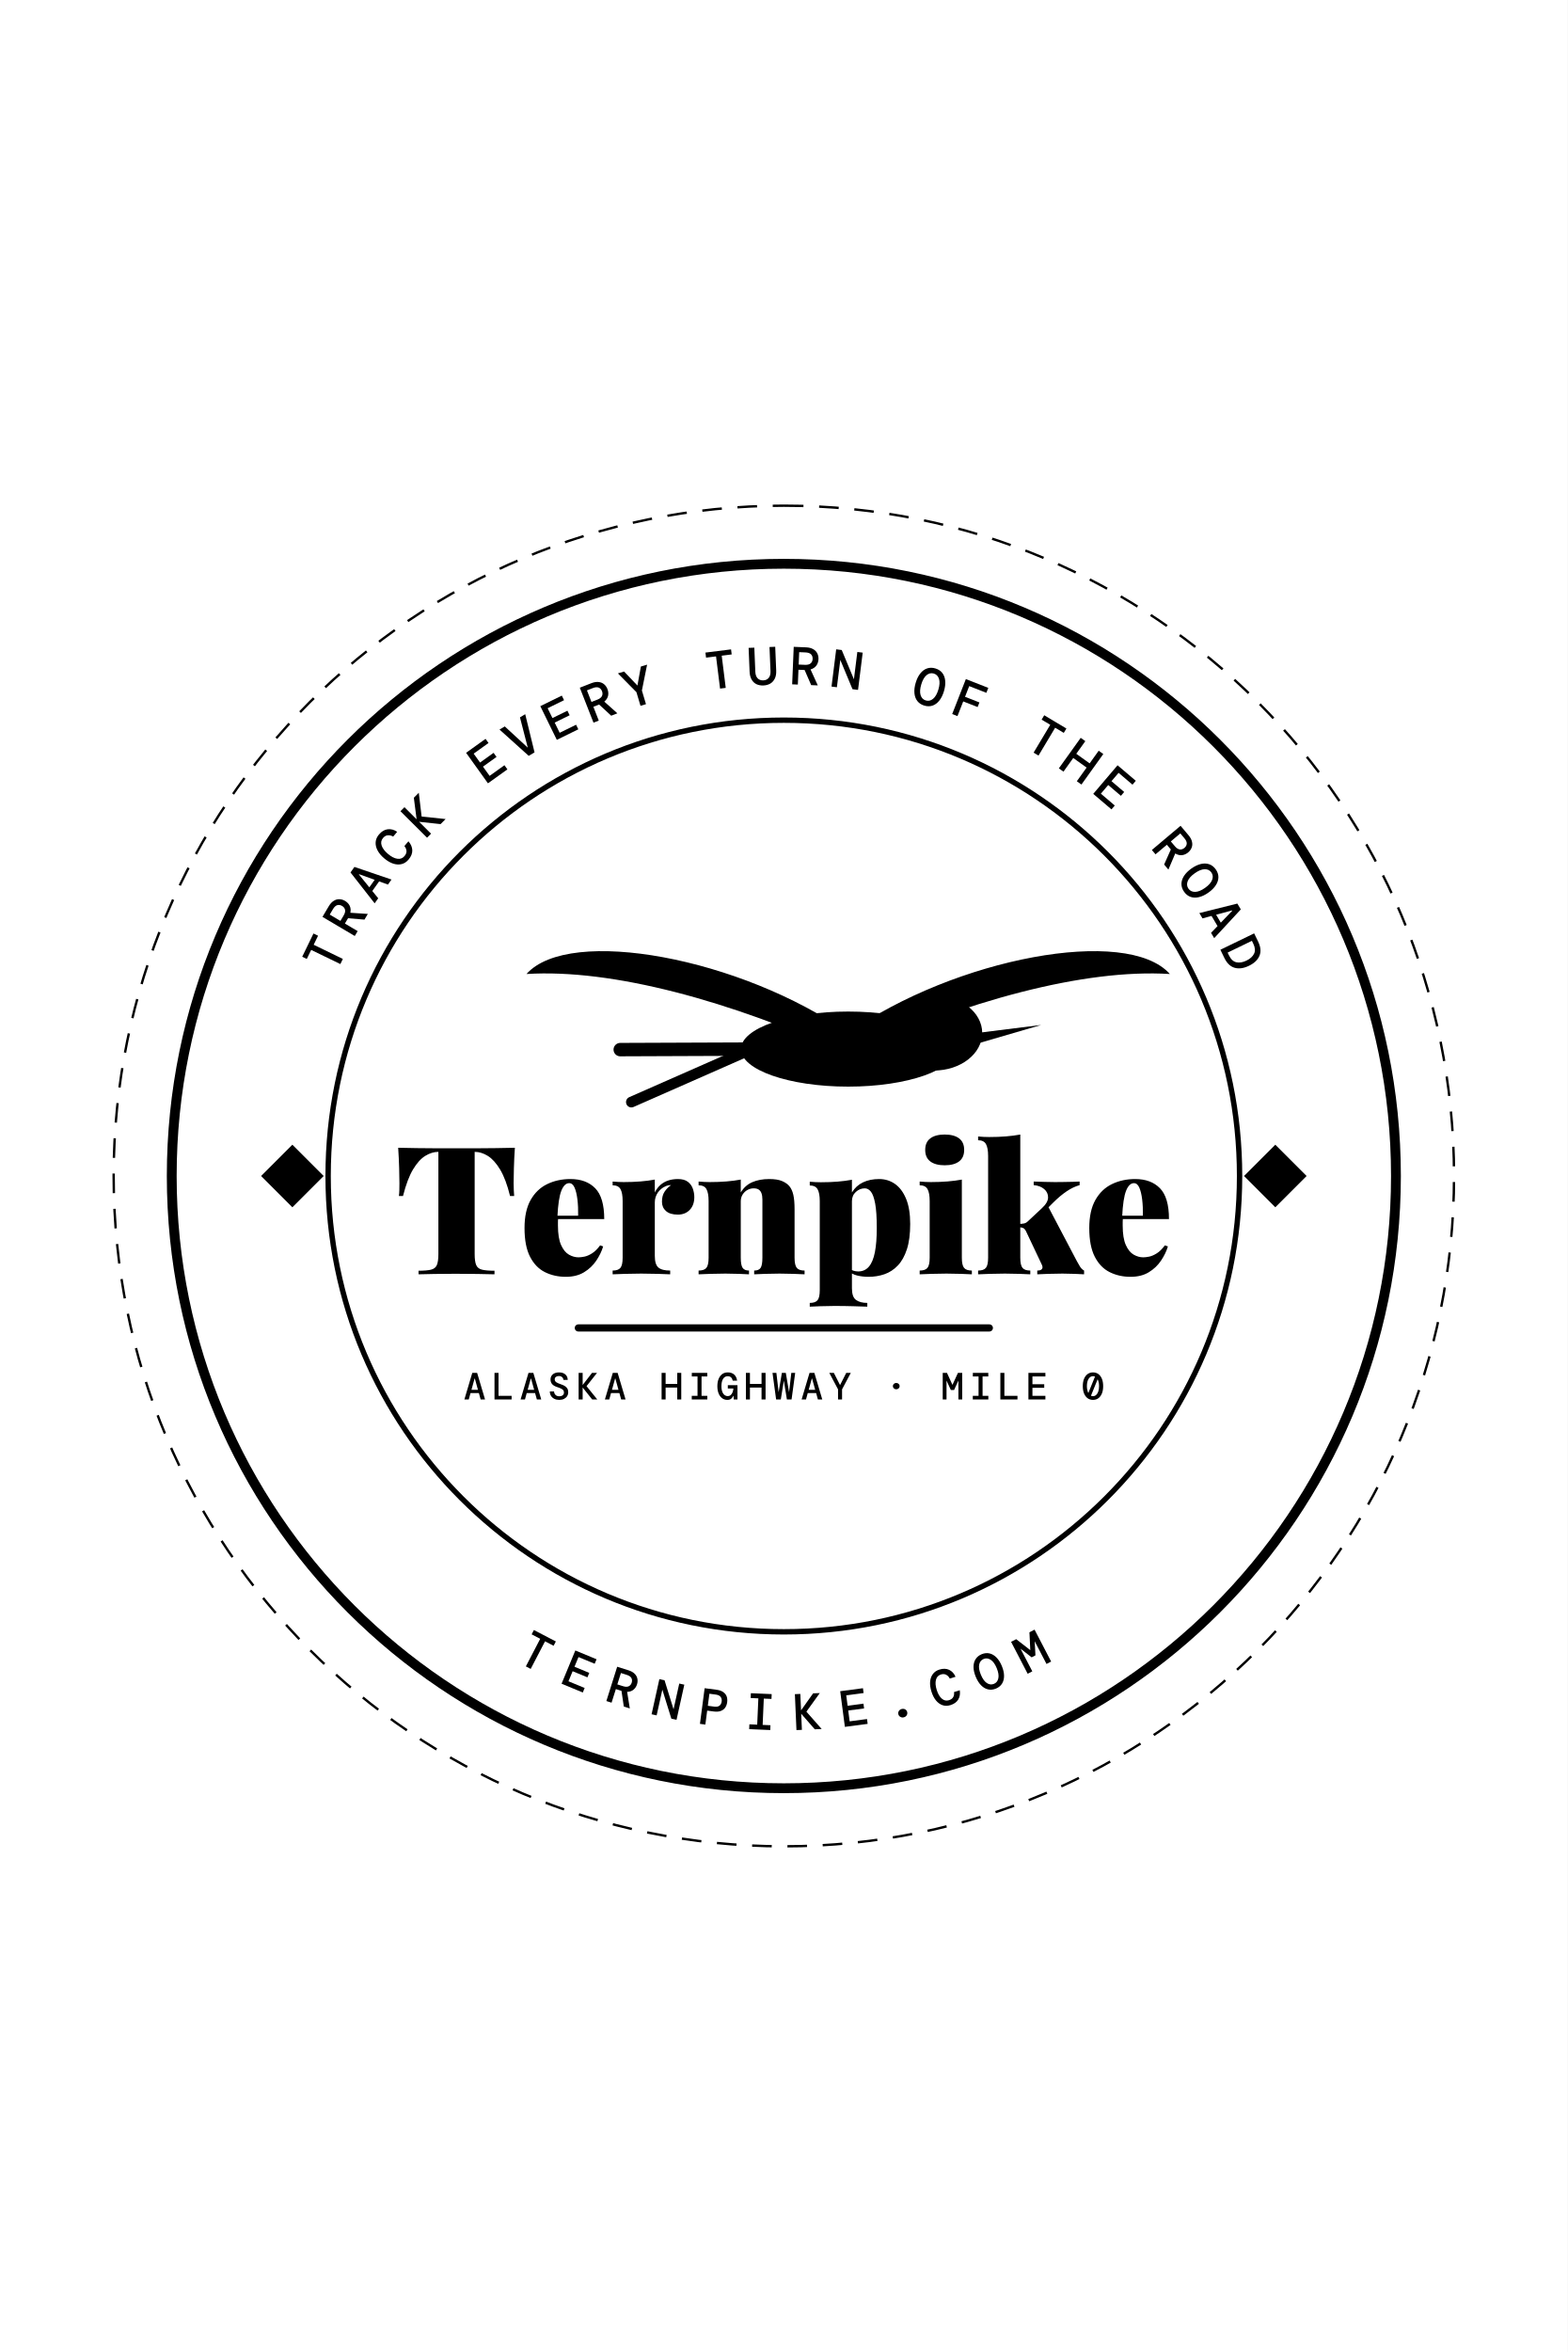
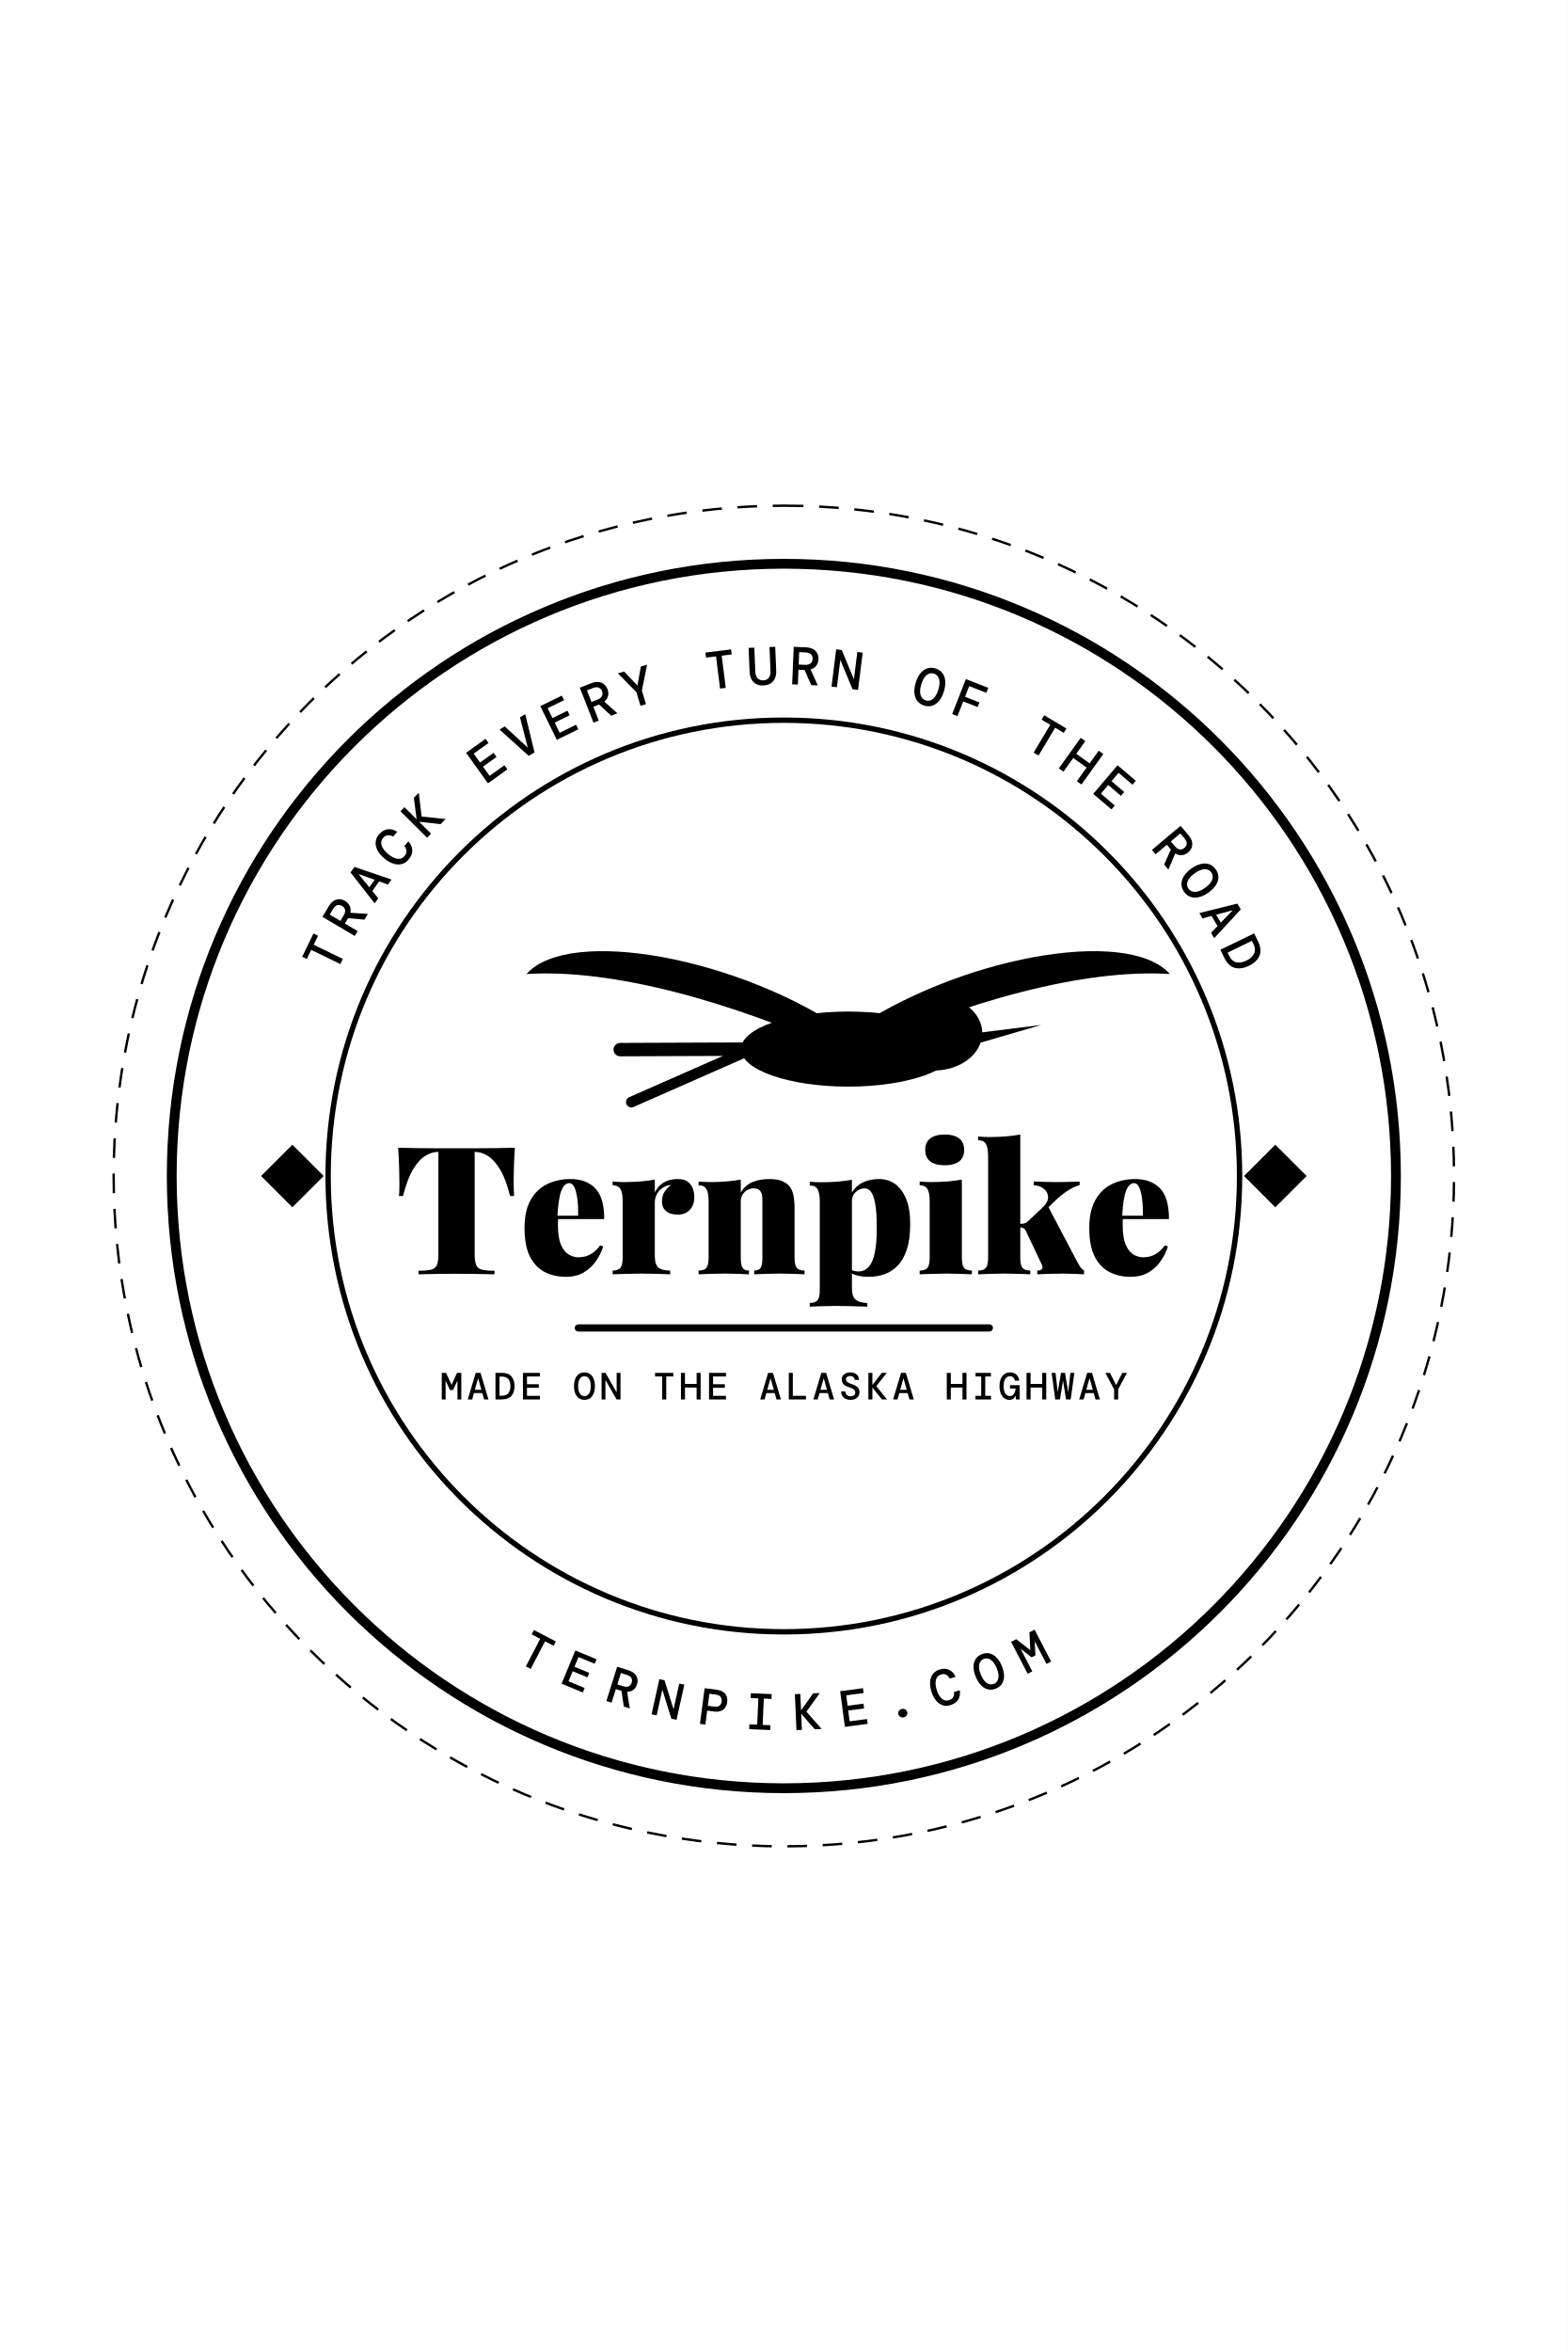
<svg xmlns="http://www.w3.org/2000/svg" width="4in" height="6in" viewBox="0 0 400 600">
  <rect width="400" height="600" fill="#ffffff" />
  <g transform="translate(29 129) scale(1.14)">
    <path d="M150 7a143 143 0 1 1 0 286a143 143 0 1 1 0 -286z" fill="#ffffff" />
    <circle cx="150" cy="150" r="137" fill="none" stroke="#000000" stroke-width="2.2" />
    <circle cx="150" cy="150" r="102" fill="none" stroke="#000000" stroke-width="1.2" opacity="1" />
    <g fill="#000000">
      <path transform="translate(51.02 102) rotate(-64.13)" d="M0.64 0L-0.64 0L-0.64-7.26L-2.89-7.26L-2.89-8.4L2.89-8.4L2.89-7.26L0.64-7.26L0.64 0" />
      <path transform="translate(55.34 93.97) rotate(-59.38)" d="M-1.43 0L-2.7 0L-2.7-8.4L0.05-8.4Q1.03-8.4 1.67-8.06Q2.32-7.73 2.63-7.16Q2.95-6.59 2.95-5.87L2.95-5.87Q2.95-5.05 2.54-4.42Q2.12-3.79 1.27-3.5L1.27-3.5L3.04 0L1.56 0L-0.05-3.32L-1.43-3.32L-1.43 0M-1.43-7.26L-1.43-4.48L-0.02-4.48Q0.84-4.48 1.24-4.86Q1.64-5.24 1.64-5.87L1.64-5.87Q1.64-6.5 1.25-6.88Q0.85-7.26-0.04-7.26L-0.04-7.26L-1.43-7.26" />
      <path transform="translate(60.3 86.32) rotate(-54.63)" d="M-1.88 0L-3.26 0L-0.76-8.4L0.76-8.4L3.26 0L1.88 0L1.32-2.02L-1.32-2.02L-1.88 0M0.04-6.6L-0.04-6.6L-1.03-3.04L1.03-3.04L0.04-6.6" />
      <path transform="translate(65.89 79.11) rotate(-49.88)" d="M0.02 0.14L0.02 0.14Q-1.03 0.14-1.77-0.4Q-2.51-0.94-2.9-1.91Q-3.29-2.89-3.29-4.19L-3.29-4.19Q-3.29-5.5-2.9-6.47Q-2.51-7.45-1.76-8Q-1.02-8.54 0.02-8.54L0.02-8.54Q1.38-8.54 2.18-7.81Q2.99-7.07 3.12-5.81L3.12-5.81L1.72-5.81Q1.61-6.47 1.18-6.91Q0.76-7.34 0.01-7.34L0.01-7.34Q-0.94-7.34-1.46-6.5Q-1.99-5.66-1.99-4.19L-1.99-4.19Q-1.99-2.72-1.46-1.89Q-0.94-1.06 0.01-1.06L0.01-1.06Q0.78-1.06 1.19-1.46Q1.6-1.86 1.72-2.52L1.72-2.52L3.12-2.52Q2.93-1.28 2.15-0.57Q1.37 0.14 0.02 0.14" />
      <path transform="translate(72.04 72.39) rotate(-45.13)" d="M-1.42 0L-2.69 0L-2.69-8.4L-1.42-8.4L-1.42-4.56L1.56-8.4L3.13-8.4L-0.16-4.24L-0.16-4.16L3.2 0L1.6 0L-1.42-3.77L-1.42 0" />
      <path transform="translate(85.92 60.59) rotate(-35.63)" d="M2.72 0L-2.64 0L-2.64-8.4L2.72-8.4L2.72-7.26L-1.37-7.26L-1.37-4.81L2.36-4.81L2.36-3.68L-1.37-3.68L-1.37-1.14L2.72-1.14L2.72 0" />
      <path transform="translate(93.55 55.59) rotate(-30.88)" d="M0.76 0L-0.76 0L-3.35-8.4L-1.98-8.4L0-1.68L1.98-8.4L3.35-8.4L0.76 0" />
      <path transform="translate(101.56 51.24) rotate(-26.13)" d="M2.72 0L-2.64 0L-2.64-8.4L2.72-8.4L2.72-7.26L-1.37-7.26L-1.37-4.81L2.36-4.81L2.36-3.68L-1.37-3.68L-1.37-1.14L2.72-1.14L2.72 0" />
      <path transform="translate(109.91 47.57) rotate(-21.38)" d="M-1.43 0L-2.7 0L-2.7-8.4L0.05-8.4Q1.03-8.4 1.67-8.06Q2.32-7.73 2.63-7.16Q2.95-6.59 2.95-5.87L2.95-5.87Q2.95-5.05 2.54-4.42Q2.12-3.79 1.27-3.5L1.27-3.5L3.04 0L1.56 0L-0.05-3.32L-1.43-3.32L-1.43 0M-1.43-7.26L-1.43-4.48L-0.02-4.48Q0.84-4.48 1.24-4.86Q1.64-5.24 1.64-5.87L1.64-5.87Q1.64-6.5 1.25-6.88Q0.85-7.26-0.04-7.26L-0.04-7.26L-1.43-7.26" />
      <path transform="translate(118.53 44.6) rotate(-16.63)" d="M0.64 0L-0.64 0L-0.64-3.19L-3.41-8.4L-1.96-8.4L0-4.54L1.96-8.4L3.41-8.4L0.64-3.19L0.64 0" />
      <path transform="translate(136.36 40.85) rotate(-7.13)" d="M0.64 0L-0.64 0L-0.64-7.26L-2.89-7.26L-2.89-8.4L2.89-8.4L2.89-7.26L0.64-7.26L0.64 0" />
      <path transform="translate(145.44 40.09) rotate(-2.38)" d="M-0.02 0.14L-0.02 0.14Q-0.88 0.14-1.54-0.2Q-2.21-0.55-2.59-1.27Q-2.98-1.98-2.98-3.07L-2.98-3.07L-2.98-8.4L-1.7-8.4L-1.7-3Q-1.7-2.04-1.25-1.52Q-0.79-1 0-1L0-1Q0.79-1 1.25-1.52Q1.7-2.04 1.7-3L1.7-3L1.7-8.4L2.98-8.4L2.98-3.07Q2.98-1.98 2.58-1.27Q2.18-0.55 1.51-0.2Q0.83 0.14-0.02 0.14" />
      <path transform="translate(154.56 40.09) rotate(2.38)" d="M-1.43 0L-2.7 0L-2.7-8.4L0.05-8.4Q1.03-8.4 1.67-8.06Q2.32-7.73 2.63-7.16Q2.95-6.59 2.95-5.87L2.95-5.87Q2.95-5.05 2.54-4.42Q2.12-3.79 1.27-3.5L1.27-3.5L3.04 0L1.56 0L-0.05-3.32L-1.43-3.32L-1.43 0M-1.43-7.26L-1.43-4.48L-0.02-4.48Q0.84-4.48 1.24-4.86Q1.64-5.24 1.64-5.87L1.64-5.87Q1.64-6.5 1.25-6.88Q0.85-7.26-0.04-7.26L-0.04-7.26L-1.43-7.26" />
      <path transform="translate(163.64 40.85) rotate(7.13)" d="M-1.78 0L-2.99 0L-2.99-8.4L-1.74-8.4L1.78-2.24L1.78-8.4L2.99-8.4L2.99 0L1.74 0L-1.78-6.16L-1.78 0" />
      <path transform="translate(181.47 44.6) rotate(16.63)" d="M0 0.14L0 0.14Q-1.02 0.14-1.76-0.38Q-2.51-0.91-2.9-1.88Q-3.3-2.86-3.3-4.2L-3.3-4.2Q-3.3-5.54-2.9-6.52Q-2.51-7.49-1.76-8.02Q-1.02-8.54 0-8.54L0-8.54Q1.03-8.54 1.77-8.02Q2.51-7.49 2.9-6.52Q3.3-5.54 3.3-4.2L3.3-4.2Q3.3-2.86 2.9-1.88Q2.51-0.91 1.77-0.38Q1.03 0.14 0 0.14M0-1.06L0-1.06Q0.9-1.06 1.45-1.87Q2-2.68 2-4.2L2-4.2Q2-5.72 1.45-6.53Q0.9-7.34 0-7.34L0-7.34Q-0.91-7.34-1.46-6.53Q-2-5.72-2-4.2L-2-4.2Q-2-2.68-1.46-1.87Q-0.91-1.06 0-1.06" />
      <path transform="translate(190.09 47.57) rotate(21.38)" d="M-1.32 0L-2.59 0L-2.59-8.4L2.8-8.4L2.8-7.21L-1.32-7.21L-1.32-4.64L2.14-4.64L2.14-3.53L-1.32-3.53L-1.32 0" />
      <path transform="translate(206.45 55.59) rotate(30.88)" d="M0.64 0L-0.64 0L-0.64-7.26L-2.89-7.26L-2.89-8.4L2.89-8.4L2.89-7.26L0.64-7.26L0.64 0" />
      <path transform="translate(214.08 60.59) rotate(35.63)" d="M-1.84 0L-3.11 0L-3.11-8.4L-1.84-8.4L-1.84-4.92L1.84-4.92L1.84-8.4L3.11-8.4L3.11 0L1.84 0L1.84-3.76L-1.84-3.76L-1.84 0" />
      <path transform="translate(221.26 66.2) rotate(40.38)" d="M2.72 0L-2.64 0L-2.64-8.4L2.72-8.4L2.72-7.26L-1.37-7.26L-1.37-4.81L2.36-4.81L2.36-3.68L-1.37-3.68L-1.37-1.14L2.72-1.14L2.72 0" />
      <path transform="translate(234.11 79.11) rotate(49.88)" d="M-1.43 0L-2.7 0L-2.7-8.4L0.05-8.4Q1.03-8.4 1.67-8.06Q2.32-7.73 2.63-7.16Q2.95-6.59 2.95-5.87L2.95-5.87Q2.95-5.05 2.54-4.42Q2.12-3.79 1.27-3.5L1.27-3.5L3.04 0L1.56 0L-0.05-3.32L-1.43-3.32L-1.43 0M-1.43-7.26L-1.43-4.48L-0.02-4.48Q0.84-4.48 1.24-4.86Q1.64-5.24 1.64-5.87L1.64-5.87Q1.64-6.5 1.25-6.88Q0.85-7.26-0.04-7.26L-0.04-7.26L-1.43-7.26" />
      <path transform="translate(239.7 86.32) rotate(54.63)" d="M0 0.14L0 0.14Q-1.02 0.14-1.76-0.38Q-2.51-0.91-2.9-1.88Q-3.3-2.86-3.3-4.2L-3.3-4.2Q-3.3-5.54-2.9-6.52Q-2.51-7.49-1.76-8.02Q-1.02-8.54 0-8.54L0-8.54Q1.03-8.54 1.77-8.02Q2.51-7.49 2.9-6.52Q3.3-5.54 3.3-4.2L3.3-4.2Q3.3-2.86 2.9-1.88Q2.51-0.91 1.77-0.38Q1.03 0.14 0 0.14M0-1.06L0-1.06Q0.9-1.06 1.45-1.87Q2-2.68 2-4.2L2-4.2Q2-5.72 1.45-6.53Q0.9-7.34 0-7.34L0-7.34Q-0.91-7.34-1.46-6.53Q-2-5.72-2-4.2L-2-4.2Q-2-2.68-1.46-1.87Q-0.91-1.06 0-1.06" />
      <path transform="translate(244.66 93.97) rotate(59.38)" d="M-1.88 0L-3.26 0L-0.76-8.4L0.76-8.4L3.26 0L1.88 0L1.32-2.02L-1.32-2.02L-1.88 0M0.04-6.6L-0.04-6.6L-1.03-3.04L1.03-3.04L0.04-6.6" />
      <path transform="translate(248.98 102) rotate(64.13)" d="M-0.9 0L-2.92 0L-2.92-8.4L-0.9-8.4Q1.13-8.4 2.11-7.28Q3.1-6.16 3.1-4.2L3.1-4.2Q3.1-2.24 2.11-1.12Q1.13 0-0.9 0L-0.9 0M-1.64-7.22L-1.64-1.18L-0.95-1.18Q0.52-1.18 1.16-2Q1.81-2.82 1.81-4.2L1.81-4.2Q1.81-5.58 1.16-6.4Q0.52-7.22-0.95-7.22L-0.95-7.22L-1.64-7.22" />
    </g>
    <g fill="#000000">
      <path transform="translate(92.8 260.02) rotate(387.47)" d="M0.61 0L-0.61 0L-0.61-6.96L-2.77-6.96L-2.77-8.05L2.77-8.05L2.77-6.96L0.61-6.96L0.61 0" />
      <path transform="translate(102.59 264.58) rotate(382.48)" d="M2.61 0L-2.53 0L-2.53-8.05L2.61-8.05L2.61-6.96L-1.31-6.96L-1.31-4.61L2.27-4.61L2.27-3.53L-1.31-3.53L-1.31-1.09L2.61-1.09L2.61 0" />
      <path transform="translate(112.75 268.27) rotate(377.48)" d="M-1.37 0L-2.59 0L-2.59-8.05L0.05-8.05Q0.99-8.05 1.6-7.73Q2.22-7.41 2.52-6.86Q2.83-6.31 2.83-5.62L2.83-5.62Q2.83-4.84 2.43-4.24Q2.04-3.63 1.22-3.36L1.22-3.36L2.91 0L1.5 0L-0.05-3.19L-1.37-3.19L-1.37 0M-1.37-6.96L-1.37-4.29L-0.02-4.29Q0.81-4.29 1.19-4.66Q1.58-5.03 1.58-5.62L1.58-5.62Q1.58-6.23 1.2-6.6Q0.82-6.96-0.03-6.96L-0.03-6.96L-1.37-6.96" />
      <path transform="translate(123.19 271.07) rotate(372.49)" d="M-1.7 0L-2.86 0L-2.86-8.05L-1.67-8.05L1.7-2.15L1.7-8.05L2.86-8.05L2.86 0L1.67 0L-1.7-5.9L-1.7 0" />
      <path transform="translate(133.83 272.94) rotate(367.49)" d="M-1.41 0L-2.63 0L-2.63-8.05L0.09-8.05Q1.01-8.05 1.61-7.73Q2.21-7.42 2.5-6.87Q2.78-6.31 2.78-5.6L2.78-5.6Q2.78-4.89 2.5-4.34Q2.21-3.78 1.61-3.47Q1.01-3.15 0.09-3.15L0.09-3.15L-1.41-3.15L-1.41 0M-1.41-6.96L-1.41-4.24L0.03-4.24Q0.82-4.24 1.18-4.61Q1.54-4.98 1.54-5.6L1.54-5.6Q1.54-6.21 1.18-6.58Q0.82-6.96 0.03-6.96L0.03-6.96L-1.41-6.96" />
      <path transform="translate(144.6 273.88) rotate(362.5)" d="M2.36 0L-2.36 0L-2.36-1.08L-0.61-1.08L-0.61-6.97L-2.33-6.97L-2.33-8.05L2.33-8.05L2.33-6.97L0.61-6.97L0.61-1.08L2.36-1.08L2.36 0" />
      <path transform="translate(155.4 273.88) rotate(357.5)" d="M-1.36 0L-2.58 0L-2.58-8.05L-1.36-8.05L-1.36-4.37L1.5-8.05L3-8.05L-0.15-4.06L-0.15-3.99L3.07 0L1.53 0L-1.36-3.61L-1.36 0" />
      <path transform="translate(166.17 272.94) rotate(352.51)" d="M2.61 0L-2.53 0L-2.53-8.05L2.61-8.05L2.61-6.96L-1.31-6.96L-1.31-4.61L2.27-4.61L2.27-3.53L-1.31-3.53L-1.31-1.09L2.61-1.09L2.61 0" />
      <path transform="translate(176.81 271.07) rotate(347.51)" d="M0 0.07L0 0.07Q-0.43 0.07-0.72-0.21Q-1.02-0.49-1.02-0.9L-1.02-0.9Q-1.02-1.3-0.72-1.58Q-0.43-1.85 0-1.85L0-1.85Q0.44-1.85 0.73-1.58Q1.02-1.3 1.02-0.9L1.02-0.9Q1.02-0.49 0.73-0.21Q0.44 0.07 0 0.07" />
      <path transform="translate(187.25 268.27) rotate(342.52)" d="M0.02 0.14L0.02 0.14Q-0.99 0.14-1.7-0.38Q-2.4-0.9-2.78-1.83Q-3.15-2.77-3.15-4.01L-3.15-4.01Q-3.15-5.27-2.78-6.2Q-2.4-7.14-1.69-7.66Q-0.98-8.19 0.02-8.19L0.02-8.19Q1.32-8.19 2.09-7.48Q2.86-6.77 2.99-5.57L2.99-5.57L1.64-5.57Q1.54-6.2 1.13-6.62Q0.72-7.04 0.01-7.04L0.01-7.04Q-0.9-7.04-1.4-6.23Q-1.91-5.43-1.91-4.01L-1.91-4.01Q-1.91-2.61-1.4-1.81Q-0.9-1.01 0.01-1.01L0.01-1.01Q0.75-1.01 1.14-1.4Q1.53-1.78 1.64-2.41L1.64-2.41L2.99-2.41Q2.81-1.23 2.06-0.55Q1.31 0.14 0.02 0.14" />
      <path transform="translate(197.41 264.58) rotate(337.52)" d="M0 0.14L0 0.14Q-0.98 0.14-1.69-0.37Q-2.4-0.87-2.78-1.81Q-3.16-2.74-3.16-4.03L-3.16-4.03Q-3.16-5.31-2.78-6.24Q-2.4-7.18-1.69-7.68Q-0.98-8.19 0-8.19L0-8.19Q0.99-8.19 1.7-7.68Q2.4-7.18 2.78-6.24Q3.16-5.31 3.16-4.03L3.16-4.03Q3.16-2.74 2.78-1.81Q2.4-0.87 1.7-0.37Q0.99 0.14 0 0.14M0-1.01L0-1.01Q0.86-1.01 1.39-1.79Q1.92-2.56 1.92-4.03L1.92-4.03Q1.92-5.49 1.39-6.26Q0.86-7.04 0-7.04L0-7.04Q-0.87-7.04-1.4-6.26Q-1.92-5.49-1.92-4.03L-1.92-4.03Q-1.92-2.56-1.4-1.79Q-0.87-1.01 0-1.01" />
      <path transform="translate(207.2 260.02) rotate(332.53)" d="M-1.79 0L-2.96 0L-2.96-8.05L-1.67-8.05L0-4.42L1.67-8.05L2.96-8.05L2.96 0L1.79 0L1.79-5.73L0.48-2.85L-0.48-2.85L-1.79-5.72L-1.79 0" />
    </g>
    <g fill="#000000">
      <path d="M33 150l7-7 7 7-7 7z" />
      <path d="M253 150l7-7 7 7-7 7z" />
    </g>
    <g transform="translate(92.4 70) scale(1.2)">
      <path d="M60 40 C40 26, 8 20, 0 29 C16 28, 38 34, 60 44Z" fill="#000000" />
      <path d="M60 40 C80 26, 112 20, 120 29 C104 28, 82 34, 60 44Z" fill="#000000" />
      <ellipse cx="60" cy="43" rx="20" ry="7" fill="#000000" />
      <g transform="rotate(-12 42 43)">
        <path d="M42 43 L18 38" stroke="#000000" stroke-width="2.5" stroke-linecap="round" />
        <path d="M42 43 L18 48" stroke="#000000" stroke-width="2" stroke-linecap="round" />
      </g>
      <ellipse cx="76" cy="40" rx="9" ry="7" fill="#000000" />
      <path d="M84 40 L96 38.5 L84 42Z" fill="#000000" />
      <circle cx="79" cy="38.5" r="1.6" fill="#000000" />
    </g>
    <path d="M89.8 143.68L89.8 143.68Q89.64 146.04 89.58 148.24Q89.52 150.44 89.52 151.6L89.52 151.6Q89.52 152.44 89.56 153.2Q89.6 153.96 89.64 154.48L89.64 154.48L88.72 154.48Q87.8 150.72 86.5 148.56Q85.2 146.4 83.74 145.5Q82.28 144.6 80.84 144.6L80.84 144.6L80.8 144.6L80.8 167.48Q80.8 169.12 81.14 169.92Q81.48 170.72 82.44 170.96Q83.4 171.2 85.24 171.2L85.24 171.2L85.24 172Q83.84 171.96 81.46 171.92Q79.08 171.88 76.48 171.88L76.48 171.88Q74 171.88 71.8 171.92Q69.6 171.96 68.24 172L68.24 172L68.24 171.2Q70.08 171.2 71.04 170.96Q72 170.72 72.34 169.92Q72.68 169.12 72.68 167.48L72.68 167.48L72.68 144.6L72.64 144.6Q71.2 144.6 69.74 145.5Q68.28 146.4 67 148.54Q65.72 150.68 64.76 154.48L64.76 154.48L63.84 154.48Q63.92 153.96 63.94 153.2Q63.96 152.44 63.96 151.6L63.96 151.6Q63.96 150.44 63.9 148.24Q63.84 146.04 63.68 143.68L63.68 143.68Q65.6 143.72 67.92 143.76Q70.24 143.8 72.56 143.8Q74.88 143.8 76.76 143.8L76.76 143.8Q78.64 143.8 80.96 143.8Q83.28 143.8 85.6 143.76Q87.92 143.72 89.8 143.68M102.24 150.68L102.24 150.68Q105.76 150.68 107.78 152.74Q109.8 154.8 109.8 159.64L109.8 159.64L97.28 159.64L97.2 158.88L103.96 158.88Q104 156.92 103.8 155.26Q103.6 153.6 103.16 152.6Q102.72 151.6 101.96 151.6L101.96 151.6Q100.88 151.6 100.2 153.3Q99.52 155 99.32 159.12L99.32 159.12L99.48 159.44Q99.44 159.84 99.44 160.24Q99.44 160.64 99.44 161.08L99.44 161.08Q99.44 163.88 100.14 165.44Q100.84 167 101.9 167.6Q102.96 168.2 104.04 168.2L104.04 168.2Q104.6 168.2 105.38 168.04Q106.16 167.88 107.08 167.3Q108 166.72 108.88 165.52L108.88 165.52L109.56 165.76Q109.08 167.36 108.02 168.94Q106.96 170.52 105.28 171.54Q103.6 172.56 101.2 172.56L101.2 172.56Q98.64 172.56 96.54 171.52Q94.44 170.48 93.2 168.08Q91.96 165.68 91.96 161.64L91.96 161.64Q91.96 157.8 93.32 155.38Q94.68 152.96 97.02 151.82Q99.36 150.68 102.24 150.68M126.28 150.68L126.28 150.68Q127.72 150.68 128.52 151.3Q129.32 151.92 129.64 152.86Q129.96 153.8 129.96 154.72L129.96 154.72Q129.96 156.52 128.94 157.58Q127.92 158.64 126.28 158.64L126.28 158.64Q124.52 158.64 123.62 157.84Q122.72 157.04 122.72 155.76L122.72 155.76Q122.72 154.4 123.3 153.52Q123.88 152.64 124.76 152.04L124.76 152.04Q124.04 152.04 123.48 152.32L123.48 152.32Q123 152.52 122.56 152.88Q122.12 153.24 121.8 153.7Q121.48 154.16 121.3 154.72Q121.12 155.28 121.12 155.88L121.12 155.88L121.12 167.88Q121.12 169.8 121.92 170.48Q122.72 171.16 124.56 171.16L124.56 171.16L124.56 172Q123.64 171.96 121.82 171.9Q120 171.84 118.08 171.84L118.08 171.84Q116.28 171.84 114.44 171.9Q112.6 171.96 111.68 172L111.68 172L111.68 171.16Q112.92 171.16 113.42 170.56Q113.92 169.96 113.92 168.28L113.92 168.28L113.92 155.6Q113.92 153.8 113.44 152.94Q112.96 152.08 111.68 152.08L111.68 152.08L111.68 151.24Q112.96 151.36 114.16 151.36L114.16 151.36Q116.16 151.36 117.9 151.22Q119.64 151.08 121.12 150.8L121.12 150.8L121.12 153.68Q121.64 152.64 122.4 151.98Q123.16 151.32 124.14 151Q125.12 150.68 126.28 150.68M146.72 150.68L146.72 150.68Q148.56 150.68 149.62 151.14Q150.68 151.6 151.24 152.28L151.24 152.28Q151.84 153 152.12 154.2Q152.4 155.4 152.4 157.44L152.4 157.44L152.4 168.28Q152.4 169.96 152.9 170.56Q153.4 171.16 154.64 171.16L154.64 171.16L154.64 172Q153.84 171.96 152.22 171.9Q150.6 171.84 149.04 171.84L149.04 171.84Q147.36 171.84 145.76 171.9Q144.16 171.96 143.36 172L143.36 172L143.36 171.16Q144.4 171.16 144.8 170.56Q145.2 169.96 145.2 168.28L145.2 168.28L145.2 155.28Q145.2 154.44 145 153.88Q144.8 153.32 144.38 153.04Q143.96 152.76 143.24 152.76L143.24 152.76Q142.52 152.76 141.86 153.12Q141.2 153.48 140.78 154.14Q140.36 154.8 140.36 155.64L140.36 155.64L140.36 168.28Q140.36 169.96 140.78 170.56Q141.2 171.16 142.2 171.16L142.2 171.16L142.2 172Q141.44 171.96 139.96 171.9Q138.48 171.84 136.92 171.84L136.92 171.84Q135.24 171.84 133.52 171.9Q131.8 171.96 130.92 172L130.92 172L130.92 171.16Q132.16 171.16 132.66 170.56Q133.16 169.96 133.16 168.28L133.16 168.28L133.16 155.6Q133.16 153.8 132.68 152.94Q132.2 152.08 130.92 152.08L130.92 152.08L130.92 151.24Q132.2 151.36 133.4 151.36L133.4 151.36Q135.4 151.36 137.14 151.22Q138.88 151.08 140.36 150.8L140.36 150.8L140.36 153.68Q141.32 152.08 142.94 151.38Q144.56 150.68 146.72 150.68M165.24 150.84L165.24 150.84L165.24 175.12Q165.24 177.08 166.16 177.74Q167.08 178.4 168.68 178.4L168.68 178.4L168.68 179.24Q167.56 179.2 165.56 179.14Q163.56 179.08 161.32 179.08L161.32 179.08Q159.72 179.08 158.16 179.14Q156.6 179.2 155.8 179.24L155.8 179.24L155.8 178.4Q157.04 178.4 157.54 177.8Q158.04 177.2 158.04 175.52L158.04 175.52L158.04 155.64Q158.04 153.84 157.56 152.98Q157.08 152.12 155.8 152.12L155.8 152.12L155.8 151.28Q157.08 151.4 158.28 151.4L158.28 151.4Q160.28 151.4 162.02 151.26Q163.76 151.12 165.24 150.84M171.32 150.68L171.32 150.68Q173.32 150.68 174.88 151.78Q176.44 152.88 177.36 155.1Q178.28 157.32 178.28 160.72L178.28 160.72Q178.28 164.12 177.54 166.4Q176.8 168.68 175.5 170.04Q174.2 171.4 172.52 171.98Q170.84 172.56 168.96 172.56L168.96 172.56Q167.6 172.56 166.38 172.26Q165.16 171.96 164.36 171.12L164.36 171.12L164.76 170.6Q165.08 171.04 165.6 171.2Q166.12 171.36 166.64 171.36L166.64 171.36Q168.12 171.36 169.04 170.28Q169.96 169.2 170.38 167.04Q170.8 164.88 170.8 161.64L170.8 161.64Q170.8 158.08 170.44 156.16Q170.08 154.24 169.48 153.5Q168.88 152.76 168.12 152.76L168.12 152.76Q167 152.76 166.12 153.56Q165.24 154.36 165.24 155.64L165.24 155.64L165.24 153.68Q166.16 152.16 167.72 151.42Q169.28 150.68 171.32 150.68M186 140.72L186 140.72Q188.08 140.72 189.22 141.58Q190.36 142.44 190.36 144.16L190.36 144.16Q190.36 145.88 189.22 146.74Q188.08 147.6 186 147.6L186 147.6Q183.92 147.6 182.78 146.74Q181.64 145.88 181.64 144.16L181.64 144.16Q181.64 142.44 182.78 141.58Q183.92 140.72 186 140.72M189.84 150.8L189.84 150.8L189.84 168.28Q189.84 169.96 190.34 170.56Q190.84 171.16 192.08 171.16L192.08 171.16L192.08 172Q191.28 171.96 189.68 171.9Q188.08 171.84 186.4 171.84L186.4 171.84Q184.72 171.84 183 171.9Q181.28 171.96 180.4 172L180.4 172L180.4 171.16Q181.64 171.16 182.14 170.56Q182.64 169.96 182.64 168.28L182.64 168.28L182.64 155.6Q182.64 153.8 182.16 152.94Q181.68 152.08 180.4 152.08L180.4 152.08L180.4 151.24Q181.68 151.36 182.88 151.36L182.88 151.36Q184.88 151.36 186.62 151.22Q188.36 151.08 189.84 150.8M202.92 140.72L202.92 140.72L202.92 168.28Q202.92 169.96 203.42 170.56Q203.92 171.16 205.16 171.16L205.16 171.16L205.16 172Q204.36 171.96 202.76 171.9Q201.16 171.84 199.48 171.84L199.48 171.84Q197.8 171.84 196.08 171.9Q194.36 171.96 193.48 172L193.48 172L193.48 171.16Q194.72 171.16 195.22 170.56Q195.72 169.96 195.72 168.28L195.72 168.28L195.72 145.52Q195.72 143.72 195.24 142.86Q194.76 142 193.48 142L193.48 142L193.48 141.16Q194.76 141.28 195.96 141.28L195.96 141.28Q197.96 141.28 199.7 141.14Q201.44 141 202.92 140.72M216.2 151.24L216.2 151.24L216.2 152.04Q214.76 152.44 213.28 153.44Q211.8 154.44 210.28 155.96L210.28 155.96L208.88 157.36L209.16 156.84L215.6 169.08Q215.92 169.68 216.28 170.26Q216.64 170.84 217.2 171.16L217.2 171.16L217.2 172Q216.52 171.96 215.14 171.9Q213.76 171.84 212.36 171.84L212.36 171.84Q210.76 171.84 209.14 171.9Q207.52 171.96 206.72 172L206.72 172L206.72 171.16Q207.52 171.16 207.78 170.8Q208.04 170.44 207.72 169.8L207.72 169.8L204.2 162.36Q203.92 161.8 203.56 161.64Q203.2 161.48 202.72 161.48L202.72 161.48L202.72 160.72Q203.28 160.72 203.76 160.62Q204.24 160.52 204.64 160.12L204.64 160.12L207.72 157.24Q209.12 155.96 209.14 154.82Q209.16 153.68 208.26 152.92Q207.36 152.16 205.92 152.04L205.92 152.04L205.92 151.24Q207.08 151.28 208.42 151.32Q209.76 151.36 210.72 151.36L210.72 151.36Q211.56 151.36 212.64 151.34Q213.72 151.32 214.7 151.3Q215.68 151.28 216.2 151.24M228.64 150.68L228.64 150.68Q232.16 150.68 234.18 152.74Q236.2 154.8 236.2 159.64L236.2 159.64L223.68 159.64L223.6 158.88L230.36 158.88Q230.4 156.92 230.2 155.26Q230 153.6 229.56 152.6Q229.12 151.6 228.36 151.6L228.36 151.6Q227.28 151.6 226.6 153.3Q225.92 155 225.72 159.12L225.72 159.12L225.88 159.44Q225.84 159.84 225.84 160.24Q225.84 160.64 225.84 161.08L225.84 161.08Q225.84 163.88 226.54 165.44Q227.24 167 228.3 167.6Q229.36 168.2 230.44 168.2L230.44 168.2Q231 168.2 231.78 168.04Q232.56 167.88 233.48 167.3Q234.4 166.72 235.28 165.52L235.28 165.52L235.96 165.76Q235.48 167.36 234.42 168.94Q233.36 170.52 231.68 171.54Q230 172.56 227.6 172.56L227.6 172.56Q225.04 172.56 222.94 171.52Q220.84 170.48 219.6 168.08Q218.36 165.68 218.36 161.64L218.36 161.64Q218.36 157.8 219.72 155.38Q221.08 152.96 223.42 151.82Q225.76 150.68 228.64 150.68" fill="#000000" />
    <path d="M104 184H196" stroke="#000000" stroke-width="1.6" stroke-linecap="round" />
-     <path d="M79.48 200L78.5 200L80.27 194.05L81.35 194.05L83.12 200L82.14 200L81.74 198.57L79.87 198.57L79.48 200M80.84 195.33L80.78 195.33L80.08 197.85L81.54 197.85L80.84 195.33M89.07 200L85.24 200L85.24 194.05L86.14 194.05L86.14 199.19L89.07 199.19L89.07 200M92.06 200L91.08 200L92.85 194.05L93.93 194.05L95.7 200L94.72 200L94.32 198.57L92.45 198.57L92.06 200M93.42 195.33L93.36 195.33L92.66 197.85L94.12 197.85L93.42 195.33M99.74 200.1L99.74 200.1Q99.11 200.1 98.64 199.87Q98.17 199.64 97.9 199.22Q97.63 198.79 97.62 198.21L97.62 198.21L98.57 198.21Q98.58 198.66 98.89 198.98Q99.19 199.29 99.73 199.29L99.73 199.29Q100.23 199.29 100.51 199.06Q100.79 198.83 100.79 198.45L100.79 198.45Q100.79 198.14 100.63 197.93Q100.46 197.72 100.11 197.56Q99.76 197.39 99.21 197.21L99.21 197.21Q98.47 196.97 98.12 196.55Q97.78 196.13 97.78 195.52L97.78 195.52Q97.78 194.82 98.29 194.38Q98.8 193.95 99.69 193.95L99.69 193.95Q100.56 193.95 101.08 194.39Q101.61 194.84 101.63 195.63L101.63 195.63L100.67 195.63Q100.67 195.42 100.55 195.22Q100.43 195.02 100.21 194.89Q99.99 194.76 99.66 194.76L99.66 194.76Q99.26 194.75 98.99 194.95Q98.72 195.15 98.72 195.49L98.72 195.49Q98.72 195.9 99.05 196.14Q99.38 196.37 100.13 196.62L100.13 196.62Q100.6 196.77 100.96 196.99Q101.32 197.2 101.53 197.54Q101.74 197.88 101.74 198.39L101.74 198.39Q101.74 198.87 101.5 199.26Q101.26 199.64 100.81 199.87Q100.37 200.1 99.74 200.1M104.97 200L104.07 200L104.07 194.05L104.97 194.05L104.97 196.77L107.07 194.05L108.19 194.05L105.86 197L105.86 197.05L108.24 200L107.1 200L104.97 197.33L104.97 200M110.93 200L109.95 200L111.72 194.05L112.8 194.05L114.57 200L113.59 200L113.19 198.57L111.32 198.57L110.93 200M112.29 195.33L112.23 195.33L111.53 197.85L112.99 197.85L112.29 195.33M123.54 200L122.64 200L122.64 194.05L123.54 194.05L123.54 196.52L126.14 196.52L126.14 194.05L127.04 194.05L127.04 200L126.14 200L126.14 197.34L123.54 197.34L123.54 200M132.87 200L129.39 200L129.39 199.2L130.68 199.2L130.68 194.85L129.4 194.85L129.4 194.05L132.86 194.05L132.86 194.85L131.58 194.85L131.58 199.2L132.87 199.2L132.87 200M137.34 200.1L137.34 200.1Q136.68 200.1 136.18 199.72Q135.68 199.35 135.4 198.66Q135.12 197.97 135.12 197.03L135.12 197.03Q135.12 196.1 135.4 195.41Q135.68 194.72 136.2 194.33Q136.72 193.95 137.45 193.95L137.45 193.95Q138.34 193.95 138.88 194.43Q139.42 194.92 139.54 195.8L139.54 195.8L138.56 195.8Q138.47 195.34 138.19 195.07Q137.9 194.8 137.45 194.8L137.45 194.8Q136.77 194.8 136.4 195.39Q136.03 195.99 136.03 197.03L136.03 197.03Q136.03 198.1 136.42 198.68Q136.81 199.25 137.43 199.25L137.43 199.25Q137.84 199.25 138.12 199.01Q138.39 198.76 138.53 198.37Q138.68 197.99 138.71 197.55L138.71 197.55L137.46 197.55L137.46 196.8L139.62 196.8L139.62 200L138.79 200L138.73 199.2L138.68 199.2Q138.51 199.59 138.2 199.85Q137.9 200.1 137.34 200.1M142.41 200L141.51 200L141.51 194.05L142.41 194.05L142.41 196.52L145.01 196.52L145.01 194.05L145.91 194.05L145.91 200L145.01 200L145.01 197.34L142.41 197.34L142.41 200M149.32 200L148.27 200L147.46 194.05L148.33 194.05L148.83 198.38L149.56 194.05L150.44 194.05L151.17 198.38L151.67 194.05L152.54 194.05L151.73 200L150.68 200L150 195.79L149.32 200M154.96 200L153.98 200L155.75 194.05L156.83 194.05L158.6 200L157.62 200L157.23 198.57L155.35 198.57L154.96 200M156.32 195.33L156.26 195.33L155.56 197.85L157.02 197.85L156.32 195.33M163.03 200L162.13 200L162.13 197.74L160.17 194.05L161.19 194.05L162.58 196.79L163.97 194.05L164.99 194.05L163.03 197.74L163.03 200M175.16 197.73L175.16 197.73Q174.85 197.73 174.62 197.52Q174.4 197.31 174.4 197.02L174.4 197.02Q174.4 196.72 174.62 196.52Q174.85 196.31 175.16 196.31L175.16 196.31Q175.48 196.31 175.7 196.52Q175.92 196.72 175.92 197.02L175.92 197.02Q175.92 197.31 175.7 197.52Q175.48 197.73 175.16 197.73M186.41 200L185.56 200L185.56 194.05L186.51 194.05L187.74 196.74L188.97 194.05L189.92 194.05L189.92 200L189.07 200L189.07 195.77L188.1 197.89L187.38 197.89L186.41 195.78L186.41 200M195.77 200L192.29 200L192.29 199.2L193.58 199.2L193.58 194.85L192.3 194.85L192.3 194.05L195.76 194.05L195.76 194.85L194.48 194.85L194.48 199.2L195.77 199.2L195.77 200M202.29 200L198.46 200L198.46 194.05L199.36 194.05L199.36 199.19L202.29 199.19L202.29 200M208.54 200L204.74 200L204.74 194.05L208.54 194.05L208.54 194.86L205.64 194.86L205.64 196.59L208.28 196.59L208.28 197.39L205.64 197.39L205.64 199.19L208.54 199.19L208.54 200M219.19 200.1L219.19 200.1Q218.5 200.1 217.99 199.73Q217.47 199.35 217.19 198.66Q216.91 197.97 216.91 197.03L216.91 197.03Q216.91 196.07 217.19 195.38Q217.47 194.7 217.99 194.32Q218.5 193.95 219.19 193.95L219.19 193.95Q219.89 193.95 220.4 194.32Q220.91 194.7 221.19 195.38Q221.47 196.07 221.47 197.03L221.47 197.03Q221.47 197.97 221.19 198.66Q220.91 199.35 220.4 199.73Q219.89 200.1 219.19 200.1M217.83 197.03L217.83 197.03Q217.83 197.5 217.92 197.89Q218 198.28 218.15 198.57L218.15 198.57L219.64 194.89Q219.43 194.79 219.19 194.79L219.19 194.79Q218.6 194.79 218.21 195.39Q217.83 195.99 217.83 197.03M219.19 199.27L219.19 199.27Q219.59 199.27 219.9 199Q220.2 198.73 220.38 198.22Q220.55 197.71 220.55 197.03L220.55 197.03Q220.55 196.55 220.47 196.16Q220.38 195.77 220.23 195.49L220.23 195.49L218.74 199.17Q218.95 199.27 219.19 199.27" fill="#000000" />
+     <path d="M74.3 200L73.44 200L73.44 194.05L74.39 194.05L75.63 196.74L76.86 194.05L77.81 194.05L77.81 200L76.95 200L76.95 195.77L75.98 197.89L75.27 197.89L74.3 195.78L74.3 200M80.24 200L79.26 200L81.04 194.05L82.11 194.05L83.89 200L82.91 200L82.51 198.57L80.64 198.57L80.24 200M81.6 195.33L81.55 195.33L80.84 197.85L82.31 197.85L81.6 195.33M86.89 200L85.46 200L85.46 194.05L86.89 194.05Q88.32 194.05 89.02 194.84Q89.72 195.64 89.72 197.03L89.72 197.03Q89.72 198.41 89.02 199.21Q88.32 200 86.89 200L86.89 200M86.36 194.88L86.36 199.17L86.85 199.17Q87.89 199.17 88.35 198.58Q88.81 198 88.81 197.03L88.81 197.03Q88.81 196.05 88.35 195.47Q87.89 194.88 86.85 194.88L86.85 194.88L86.36 194.88M95.4 200L91.61 200L91.61 194.05L95.4 194.05L95.4 194.86L92.51 194.86L92.51 196.59L95.15 196.59L95.15 197.39L92.51 197.39L92.51 199.19L95.4 199.19L95.4 200M105.38 200.1L105.38 200.1Q104.65 200.1 104.13 199.73Q103.6 199.35 103.32 198.67Q103.04 197.98 103.04 197.03L103.04 197.03Q103.04 196.07 103.32 195.38Q103.6 194.7 104.13 194.32Q104.65 193.95 105.38 193.95L105.38 193.95Q106.11 193.95 106.63 194.32Q107.15 194.7 107.43 195.38Q107.71 196.07 107.71 197.03L107.71 197.03Q107.71 197.98 107.43 198.67Q107.15 199.35 106.63 199.73Q106.11 200.1 105.38 200.1M105.38 199.25L105.38 199.25Q106.01 199.25 106.4 198.68Q106.79 198.1 106.79 197.03L106.79 197.03Q106.79 195.95 106.4 195.37Q106.01 194.8 105.38 194.8L105.38 194.8Q104.73 194.8 104.34 195.37Q103.96 195.95 103.96 197.03L103.96 197.03Q103.96 198.1 104.34 198.68Q104.73 199.25 105.38 199.25M110.07 200L109.21 200L109.21 194.05L110.09 194.05L112.58 198.41L112.58 194.05L113.44 194.05L113.44 200L112.56 200L110.07 195.64L110.07 200M123.68 200L122.77 200L122.77 194.86L121.18 194.86L121.18 194.05L125.27 194.05L125.27 194.86L123.68 194.86L123.68 200M127.87 200L126.97 200L126.97 194.05L127.87 194.05L127.87 196.52L130.48 196.52L130.48 194.05L131.38 194.05L131.38 200L130.48 200L130.48 197.34L127.87 197.34L127.87 200M137.05 200L133.26 200L133.26 194.05L137.05 194.05L137.05 194.86L134.16 194.86L134.16 196.59L136.8 196.59L136.8 197.39L134.16 197.39L134.16 199.19L137.05 199.19L137.05 200M145.69 200L144.71 200L146.49 194.05L147.56 194.05L149.34 200L148.36 200L147.96 198.57L146.09 198.57L145.69 200M147.05 195.33L147 195.33L146.29 197.85L147.76 197.85L147.05 195.33M154.95 200L151.11 200L151.11 194.05L152.01 194.05L152.01 199.19L154.95 199.19L154.95 200M157.59 200L156.61 200L158.39 194.05L159.46 194.05L161.24 200L160.26 200L159.86 198.57L157.99 198.57L157.59 200M158.95 195.33L158.9 195.33L158.19 197.85L159.66 197.85L158.95 195.33M164.93 200.1L164.93 200.1Q164.31 200.1 163.83 199.87Q163.36 199.64 163.09 199.22Q162.83 198.79 162.82 198.21L162.82 198.21L163.77 198.21Q163.78 198.66 164.08 198.98Q164.38 199.29 164.93 199.29L164.93 199.29Q165.43 199.29 165.71 199.06Q165.99 198.83 165.99 198.45L165.99 198.45Q165.99 198.14 165.82 197.93Q165.66 197.72 165.31 197.56Q164.96 197.39 164.41 197.21L164.41 197.21Q163.67 196.97 163.32 196.55Q162.97 196.13 162.97 195.52L162.97 195.52Q162.97 194.82 163.48 194.38Q163.99 193.95 164.88 193.95L164.88 193.95Q165.75 193.95 166.28 194.39Q166.8 194.84 166.82 195.63L166.82 195.63L165.86 195.63Q165.86 195.42 165.74 195.22Q165.62 195.02 165.4 194.89Q165.18 194.76 164.86 194.76L164.86 194.76Q164.46 194.75 164.19 194.95Q163.91 195.15 163.91 195.49L163.91 195.49Q163.91 195.9 164.25 196.14Q164.58 196.37 165.33 196.62L165.33 196.62Q165.79 196.77 166.15 196.99Q166.52 197.2 166.72 197.54Q166.93 197.88 166.93 198.39L166.93 198.39Q166.93 198.87 166.69 199.26Q166.46 199.64 166.01 199.87Q165.56 200.1 164.93 200.1M169.82 200L168.92 200L168.92 194.05L169.82 194.05L169.82 196.77L171.93 194.05L173.04 194.05L170.71 197L170.71 197.05L173.09 200L171.96 200L169.82 197.33L169.82 200M175.44 200L174.46 200L176.24 194.05L177.31 194.05L179.09 200L178.11 200L177.71 198.57L175.84 198.57L175.44 200M176.8 195.33L176.75 195.33L176.04 197.85L177.51 197.85L176.8 195.33M187.37 200L186.47 200L186.47 194.05L187.37 194.05L187.37 196.52L189.98 196.52L189.98 194.05L190.88 194.05L190.88 200L189.98 200L189.98 197.34L187.37 197.34L187.37 200M196.37 200L192.88 200L192.88 199.2L194.17 199.2L194.17 194.85L192.9 194.85L192.9 194.05L196.35 194.05L196.35 194.85L195.08 194.85L195.08 199.2L196.37 199.2L196.37 200M200.5 200.1L200.5 200.1Q199.84 200.1 199.33 199.72Q198.83 199.35 198.55 198.66Q198.27 197.97 198.27 197.03L198.27 197.03Q198.27 196.1 198.55 195.41Q198.83 194.72 199.36 194.33Q199.88 193.95 200.61 193.95L200.61 193.95Q201.49 193.95 202.03 194.43Q202.57 194.92 202.69 195.8L202.69 195.8L201.71 195.8Q201.63 195.34 201.34 195.07Q201.06 194.8 200.61 194.8L200.61 194.8Q199.92 194.8 199.56 195.39Q199.19 195.99 199.19 197.03L199.19 197.03Q199.19 198.1 199.58 198.68Q199.96 199.25 200.58 199.25L200.58 199.25Q201 199.25 201.27 199.01Q201.54 198.76 201.69 198.37Q201.83 197.99 201.87 197.55L201.87 197.55L200.62 197.55L200.62 196.8L202.78 196.8L202.78 200L201.94 200L201.88 199.2L201.83 199.2Q201.66 199.59 201.36 199.85Q201.05 200.1 200.5 200.1M205.22 200L204.32 200L204.32 194.05L205.22 194.05L205.22 196.52L207.83 196.52L207.83 194.05L208.73 194.05L208.73 200L207.83 200L207.83 197.34L205.22 197.34L205.22 200M211.8 200L210.75 200L209.93 194.05L210.81 194.05L211.3 198.38L212.03 194.05L212.92 194.05L213.65 198.38L214.14 194.05L215.02 194.05L214.2 200L213.16 200L212.48 195.79L211.8 200M217.09 200L216.11 200L217.89 194.05L218.96 194.05L220.74 200L219.76 200L219.36 198.57L217.49 198.57L217.09 200M218.45 195.33L218.4 195.33L217.69 197.85L219.16 197.85L218.45 195.33M224.83 200L223.92 200L223.92 197.74L221.96 194.05L222.99 194.05L224.38 196.79L225.76 194.05L226.79 194.05L224.83 197.74L224.83 200" fill="#000000" />
    <path d="M150 0a150 150 0 1 1 0 300a150 150 0 1 1 0 -300z" fill="none" stroke="#000000" stroke-width="0.53" stroke-dasharray="4.39 3.51" />
  </g>
</svg>
